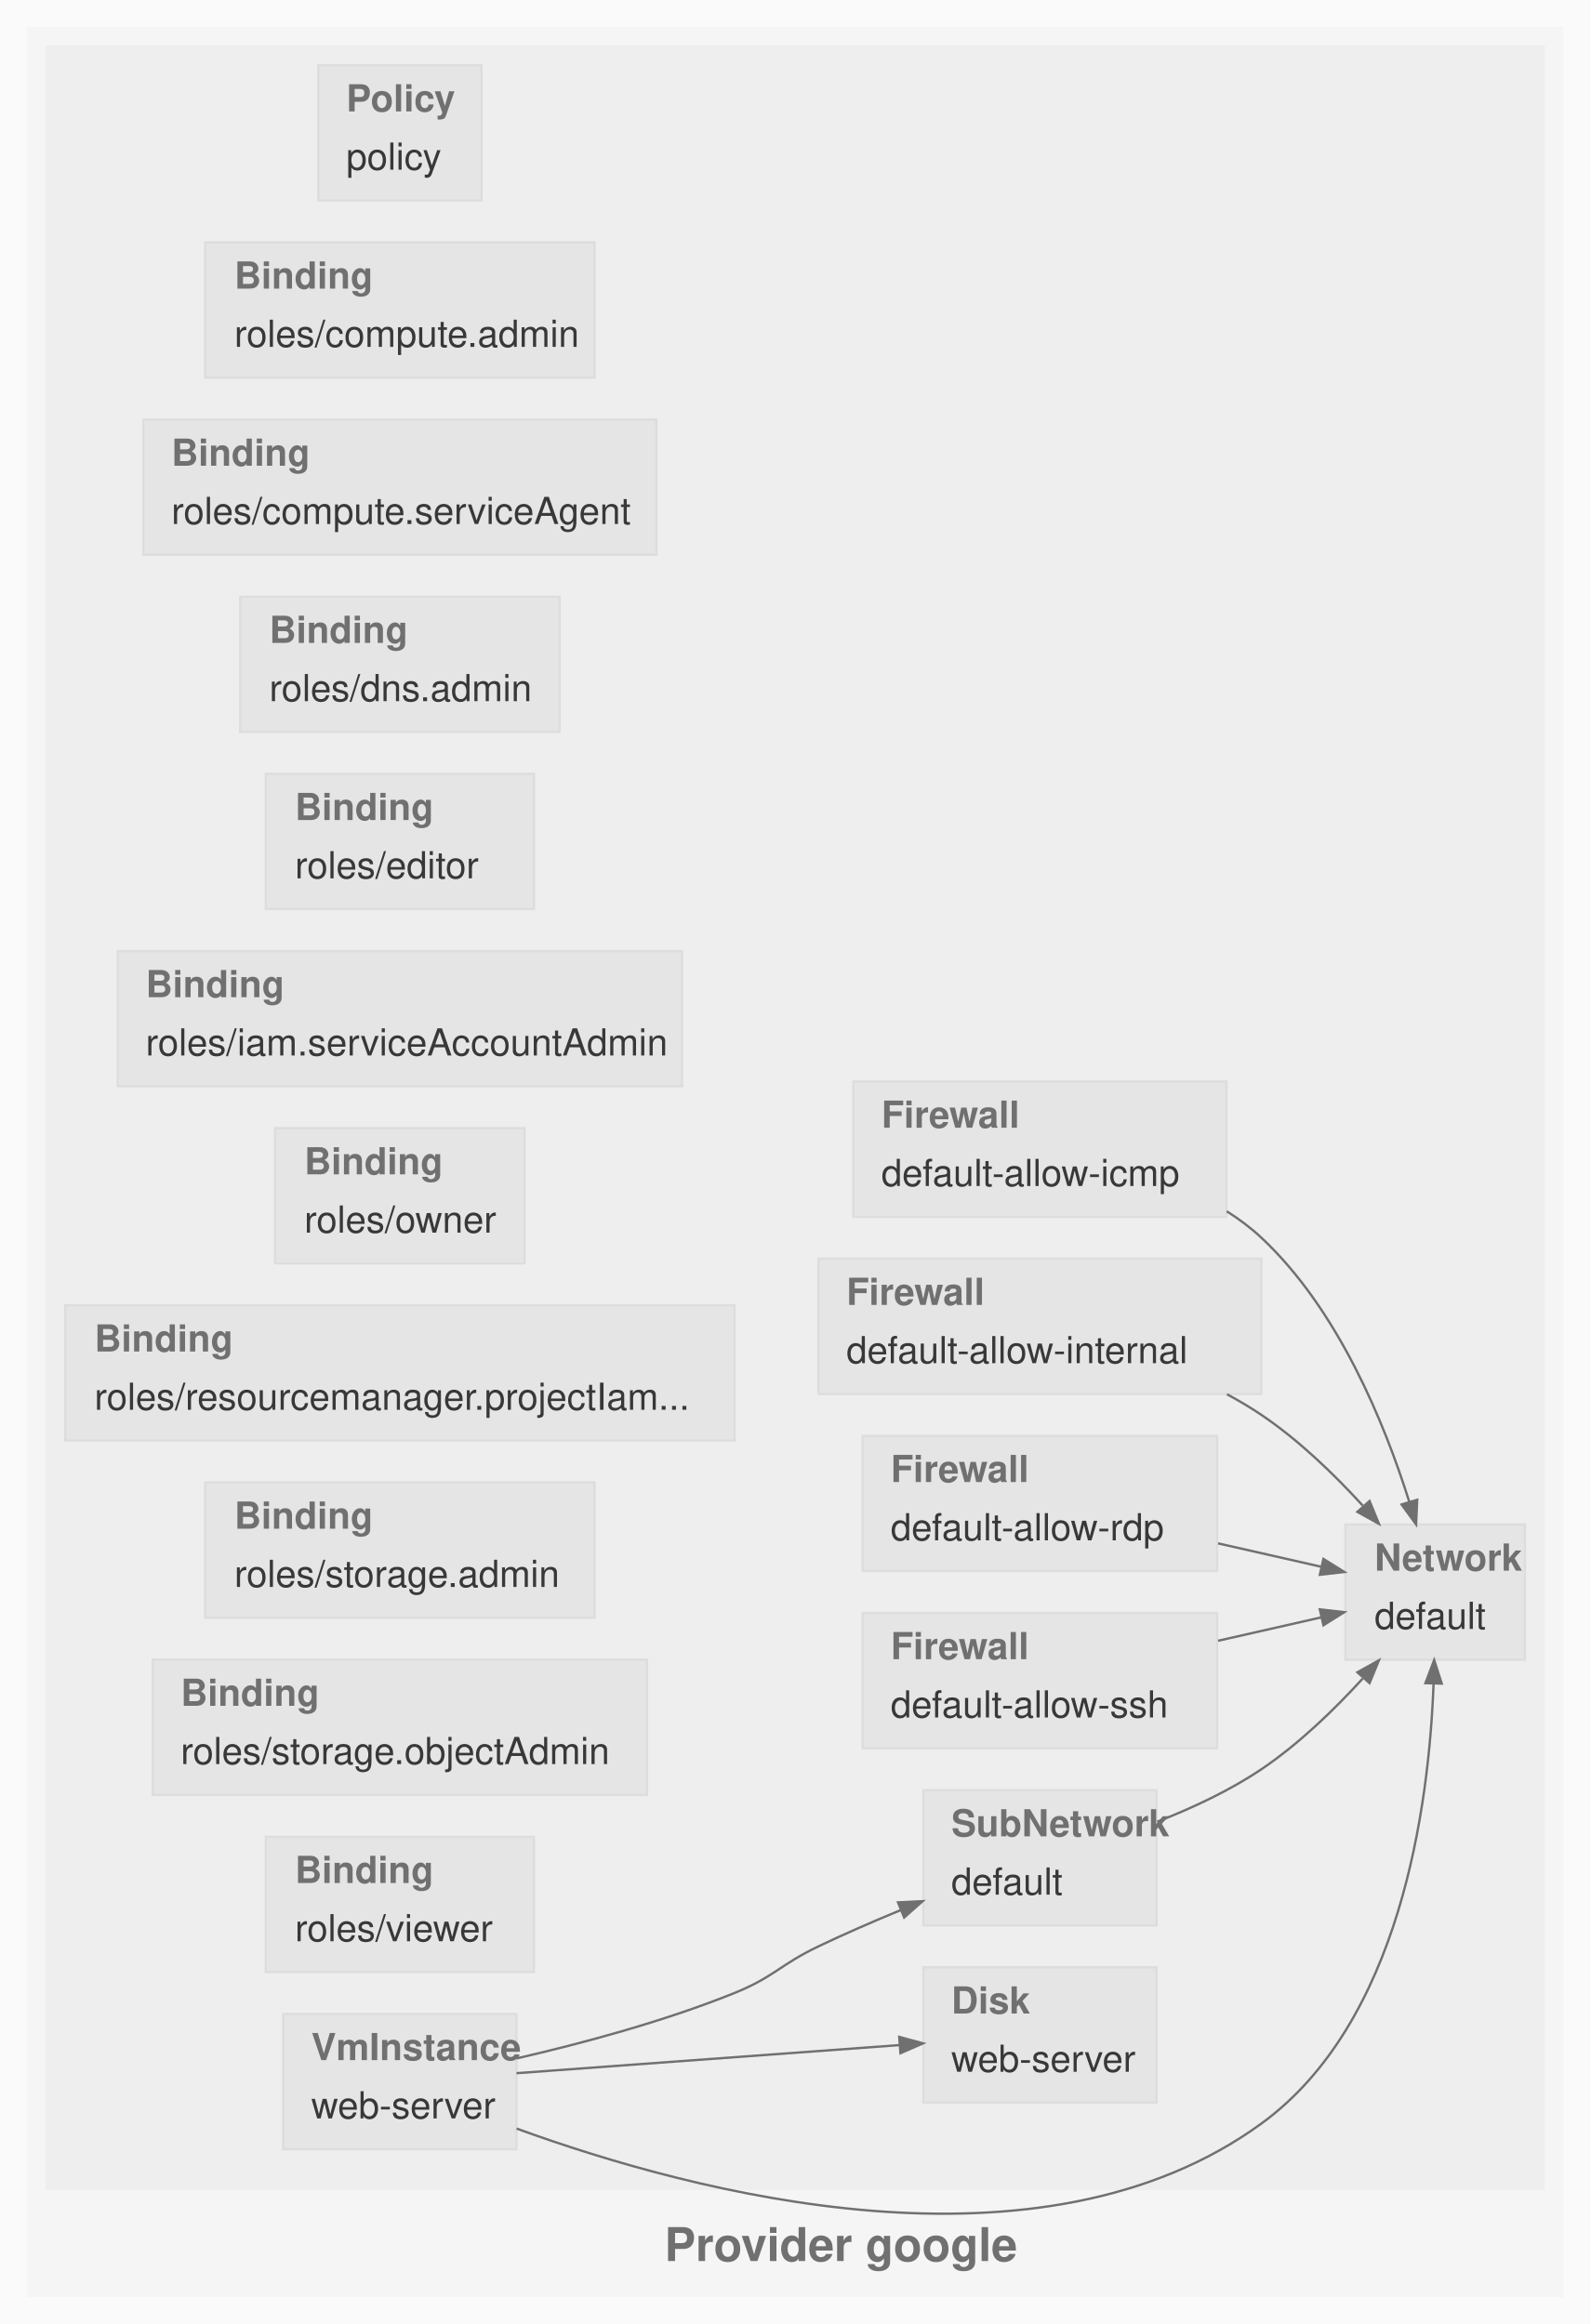
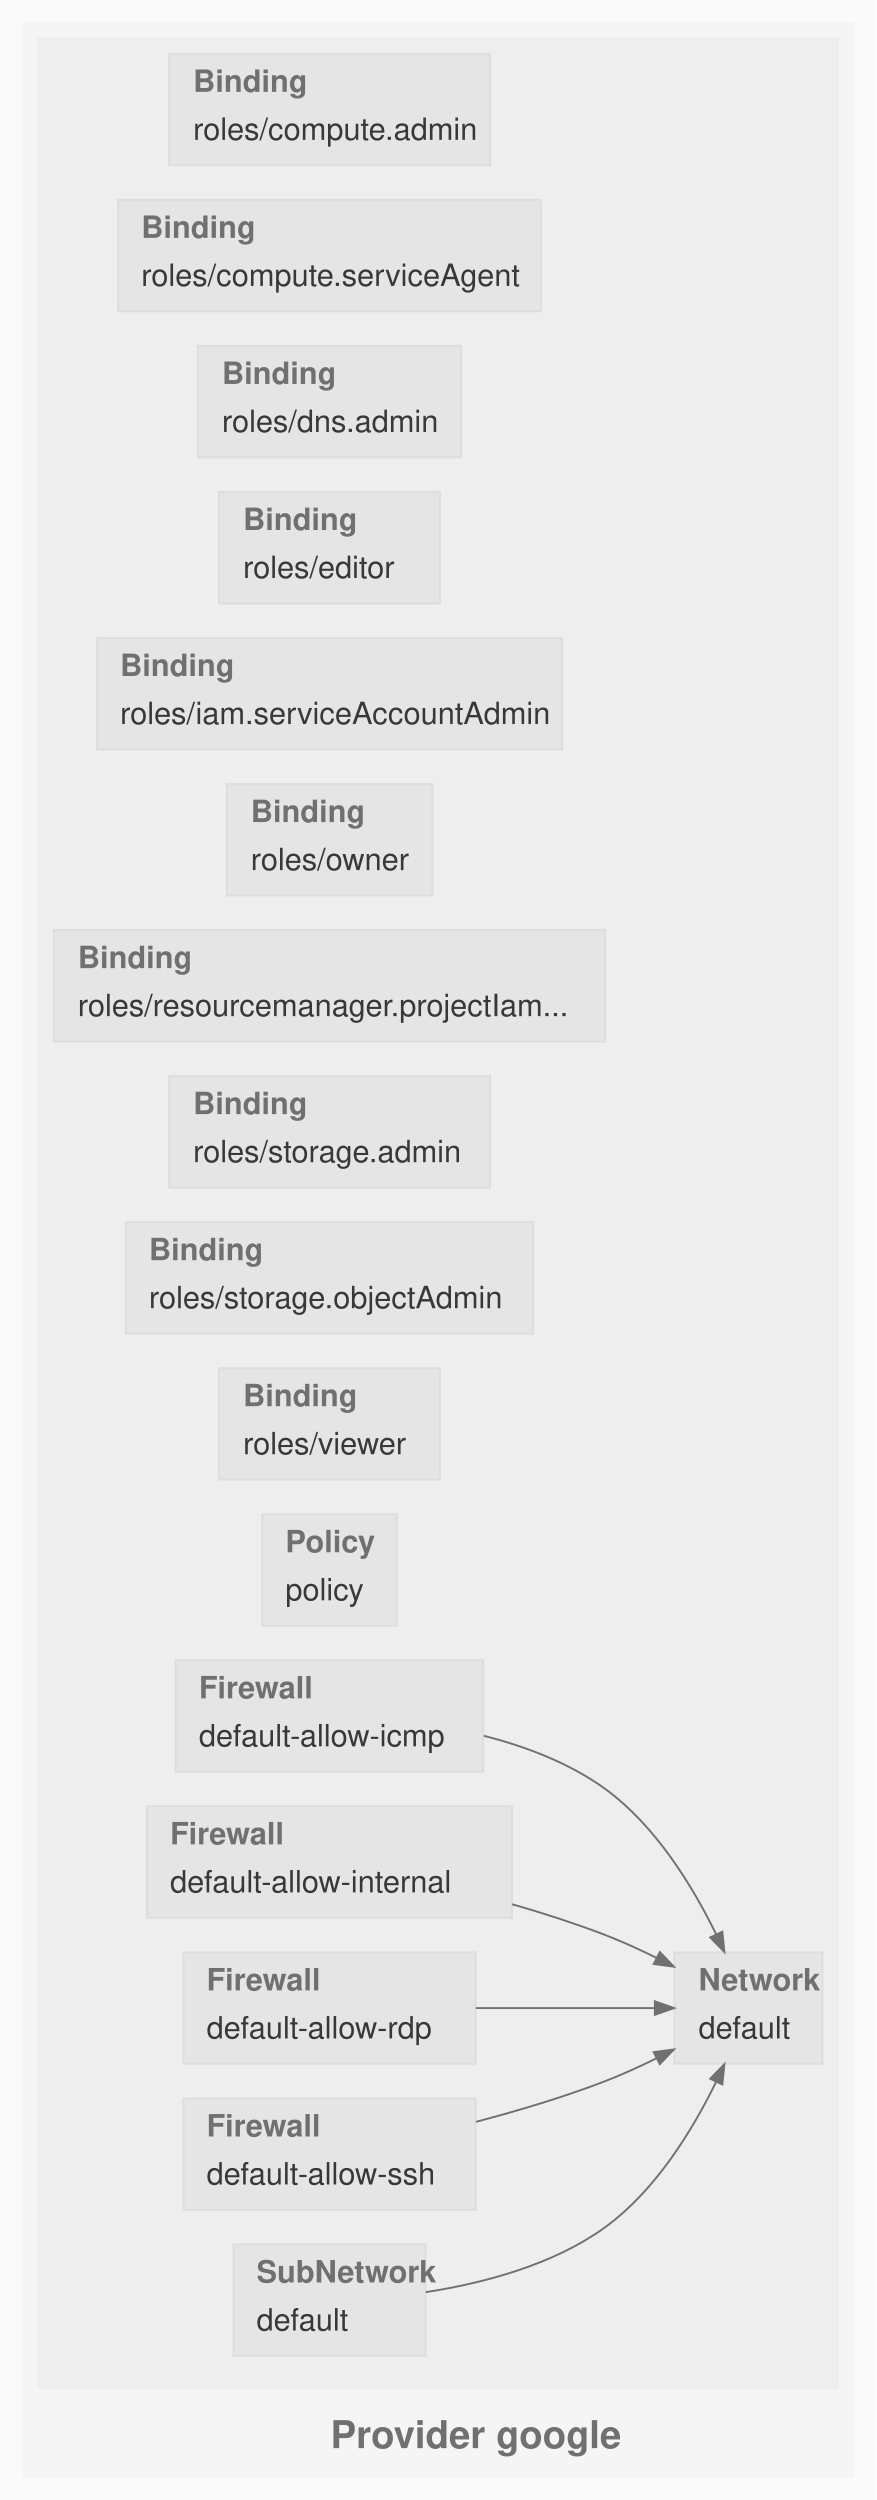
- <svg xmlns="http://www.w3.org/2000/svg" width="682pt" height="997pt" viewBox="0.00 0.00 682.00 997.00">
-   <g id="graph0" class="graph" transform="scale(1 1) rotate(0) translate(4 993)">
-     <polygon fill="#fafafa" stroke="transparent" points="-4,4 -4,-993 678,-993 678,4 -4,4" />
+ <svg xmlns="http://www.w3.org/2000/svg" width="456pt" height="1301pt" viewBox="0.00 0.00 456.00 1301.00">
+   <g id="graph0" class="graph" transform="scale(1 1) rotate(0) translate(4 1297)">
+     <polygon fill="#fafafa" stroke="transparent" points="-4,4 -4,-1297 452,-1297 452,4 -4,4" />
    <g id="clust1" class="cluster">
-       <polygon fill="#f5f5f5" stroke="#f5f5f5" points="8,-8 8,-981 666,-981 666,-8 8,-8" />
-       <text text-anchor="start" x="281" y="-23" font-family="Helvetica,sans-Serif" font-weight="bold" font-size="20.00" fill="#707070">Provider google</text>
+       <polygon fill="#f5f5f5" stroke="#f5f5f5" points="8,-8 8,-1285 440,-1285 440,-8 8,-8" />
+       <text text-anchor="start" x="168" y="-23" font-family="Helvetica,sans-Serif" font-weight="bold" font-size="20.00" fill="#707070">Provider google</text>
    </g>
    <g id="clust2" class="cluster">
-       <polygon fill="#eeeeee" stroke="#eeeeee" points="16,-54 16,-973 658,-973 658,-54 16,-54" />
-       <text text-anchor="start" x="333" y="-58.2" font-family="Helvetica,sans-Serif" font-size="1.00" fill="#383838"> </text>
+       <polygon fill="#eeeeee" stroke="#eeeeee" points="16,-54 16,-1277 432,-1277 432,-54 16,-54" />
+       <text text-anchor="start" x="220" y="-58.2" font-family="Helvetica,sans-Serif" font-size="1.00" fill="#383838"> </text>
    </g>
    <g id="node1" class="node">
-       <polygon fill="#e5e5e5" stroke="#dddddd" points="650,-339 573,-339 573,-281 650,-281 650,-339" />
-       <text text-anchor="start" x="585.5" y="-319.2" font-family="Helvetica,sans-Serif" font-weight="bold" font-size="16.00" fill="#707070">Network</text>
-       <text text-anchor="start" x="585.5" y="-294.2" font-family="Helvetica,sans-Serif" font-size="16.00" fill="#383838">default</text>
+       <polygon fill="#e5e5e5" stroke="#dddddd" points="424,-281 347,-281 347,-223 424,-223 424,-281" />
+       <text text-anchor="start" x="359.5" y="-261.2" font-family="Helvetica,sans-Serif" font-weight="bold" font-size="16.00" fill="#707070">Network</text>
+       <text text-anchor="start" x="359.5" y="-236.2" font-family="Helvetica,sans-Serif" font-size="16.00" fill="#383838">default</text>
    </g>
    <g id="node2" class="node">
-       <polygon fill="#e5e5e5" stroke="#dddddd" points="492,-149 392,-149 392,-91 492,-91 492,-149" />
-       <text text-anchor="start" x="404" y="-129.2" font-family="Helvetica,sans-Serif" font-weight="bold" font-size="16.00" fill="#707070">Disk</text>
-       <text text-anchor="start" x="404" y="-104.2" font-family="Helvetica,sans-Serif" font-size="16.00" fill="#383838">web-server</text>
+       <polygon fill="#e5e5e5" stroke="#dddddd" points="251,-1269 84,-1269 84,-1211 251,-1211 251,-1269" />
+       <text text-anchor="start" x="96.5" y="-1249.2" font-family="Helvetica,sans-Serif" font-weight="bold" font-size="16.00" fill="#707070">Binding</text>
+       <text text-anchor="start" x="96.5" y="-1224.2" font-family="Helvetica,sans-Serif" font-size="16.00" fill="#383838">roles/compute.admin</text>
    </g>
    <g id="node3" class="node">
-       <polygon fill="#e5e5e5" stroke="#dddddd" points="202.5,-965 132.5,-965 132.5,-907 202.5,-907 202.5,-965" />
-       <text text-anchor="start" x="144.5" y="-945.2" font-family="Helvetica,sans-Serif" font-weight="bold" font-size="16.00" fill="#707070">Policy</text>
-       <text text-anchor="start" x="144.5" y="-920.2" font-family="Helvetica,sans-Serif" font-size="16.00" fill="#383838">policy</text>
+       <polygon fill="#e5e5e5" stroke="#dddddd" points="277.5,-1193 57.5,-1193 57.5,-1135 277.5,-1135 277.5,-1193" />
+       <text text-anchor="start" x="69.5" y="-1173.2" font-family="Helvetica,sans-Serif" font-weight="bold" font-size="16.00" fill="#707070">Binding</text>
+       <text text-anchor="start" x="69.5" y="-1148.2" font-family="Helvetica,sans-Serif" font-size="16.00" fill="#383838">roles/compute.serviceAgent</text>
    </g>
    <g id="node4" class="node">
-       <polygon fill="#e5e5e5" stroke="#dddddd" points="251,-889 84,-889 84,-831 251,-831 251,-889" />
-       <text text-anchor="start" x="96.5" y="-869.2" font-family="Helvetica,sans-Serif" font-weight="bold" font-size="16.00" fill="#707070">Binding</text>
-       <text text-anchor="start" x="96.5" y="-844.2" font-family="Helvetica,sans-Serif" font-size="16.00" fill="#383838">roles/compute.admin</text>
+       <polygon fill="#e5e5e5" stroke="#dddddd" points="236,-1117 99,-1117 99,-1059 236,-1059 236,-1117" />
+       <text text-anchor="start" x="111.5" y="-1097.2" font-family="Helvetica,sans-Serif" font-weight="bold" font-size="16.00" fill="#707070">Binding</text>
+       <text text-anchor="start" x="111.5" y="-1072.2" font-family="Helvetica,sans-Serif" font-size="16.00" fill="#383838">roles/dns.admin</text>
    </g>
    <g id="node5" class="node">
-       <polygon fill="#e5e5e5" stroke="#dddddd" points="277.5,-813 57.5,-813 57.5,-755 277.5,-755 277.5,-813" />
-       <text text-anchor="start" x="69.5" y="-793.2" font-family="Helvetica,sans-Serif" font-weight="bold" font-size="16.00" fill="#707070">Binding</text>
-       <text text-anchor="start" x="69.5" y="-768.2" font-family="Helvetica,sans-Serif" font-size="16.00" fill="#383838">roles/compute.serviceAgent</text>
+       <polygon fill="#e5e5e5" stroke="#dddddd" points="225,-1041 110,-1041 110,-983 225,-983 225,-1041" />
+       <text text-anchor="start" x="122.5" y="-1021.2" font-family="Helvetica,sans-Serif" font-weight="bold" font-size="16.00" fill="#707070">Binding</text>
+       <text text-anchor="start" x="122.5" y="-996.2" font-family="Helvetica,sans-Serif" font-size="16.00" fill="#383838">roles/editor</text>
    </g>
    <g id="node6" class="node">
-       <polygon fill="#e5e5e5" stroke="#dddddd" points="236,-737 99,-737 99,-679 236,-679 236,-737" />
-       <text text-anchor="start" x="111.5" y="-717.2" font-family="Helvetica,sans-Serif" font-weight="bold" font-size="16.00" fill="#707070">Binding</text>
-       <text text-anchor="start" x="111.5" y="-692.2" font-family="Helvetica,sans-Serif" font-size="16.00" fill="#383838">roles/dns.admin</text>
+       <polygon fill="#e5e5e5" stroke="#dddddd" points="288.5,-965 46.5,-965 46.5,-907 288.5,-907 288.5,-965" />
+       <text text-anchor="start" x="58.5" y="-945.2" font-family="Helvetica,sans-Serif" font-weight="bold" font-size="16.00" fill="#707070">Binding</text>
+       <text text-anchor="start" x="58.5" y="-920.2" font-family="Helvetica,sans-Serif" font-size="16.00" fill="#383838">roles/iam.serviceAccountAdmin</text>
    </g>
    <g id="node7" class="node">
-       <polygon fill="#e5e5e5" stroke="#dddddd" points="225,-661 110,-661 110,-603 225,-603 225,-661" />
-       <text text-anchor="start" x="122.5" y="-641.2" font-family="Helvetica,sans-Serif" font-weight="bold" font-size="16.00" fill="#707070">Binding</text>
-       <text text-anchor="start" x="122.5" y="-616.2" font-family="Helvetica,sans-Serif" font-size="16.00" fill="#383838">roles/editor</text>
+       <polygon fill="#e5e5e5" stroke="#dddddd" points="221,-889 114,-889 114,-831 221,-831 221,-889" />
+       <text text-anchor="start" x="126.5" y="-869.2" font-family="Helvetica,sans-Serif" font-weight="bold" font-size="16.00" fill="#707070">Binding</text>
+       <text text-anchor="start" x="126.5" y="-844.2" font-family="Helvetica,sans-Serif" font-size="16.00" fill="#383838">roles/owner</text>
    </g>
    <g id="node8" class="node">
-       <polygon fill="#e5e5e5" stroke="#dddddd" points="288.5,-585 46.5,-585 46.5,-527 288.5,-527 288.5,-585" />
-       <text text-anchor="start" x="58.5" y="-565.2" font-family="Helvetica,sans-Serif" font-weight="bold" font-size="16.00" fill="#707070">Binding</text>
-       <text text-anchor="start" x="58.5" y="-540.2" font-family="Helvetica,sans-Serif" font-size="16.00" fill="#383838">roles/iam.serviceAccountAdmin</text>
+       <polygon fill="#e5e5e5" stroke="#dddddd" points="311,-813 24,-813 24,-755 311,-755 311,-813" />
+       <text text-anchor="start" x="36.5" y="-793.2" font-family="Helvetica,sans-Serif" font-weight="bold" font-size="16.00" fill="#707070">Binding</text>
+       <text text-anchor="start" x="36.5" y="-768.2" font-family="Helvetica,sans-Serif" font-size="16.00" fill="#383838">roles/resourcemanager.projectIam...</text>
    </g>
    <g id="node9" class="node">
-       <polygon fill="#e5e5e5" stroke="#dddddd" points="221,-509 114,-509 114,-451 221,-451 221,-509" />
-       <text text-anchor="start" x="126.5" y="-489.2" font-family="Helvetica,sans-Serif" font-weight="bold" font-size="16.00" fill="#707070">Binding</text>
-       <text text-anchor="start" x="126.5" y="-464.2" font-family="Helvetica,sans-Serif" font-size="16.00" fill="#383838">roles/owner</text>
+       <polygon fill="#e5e5e5" stroke="#dddddd" points="251,-737 84,-737 84,-679 251,-679 251,-737" />
+       <text text-anchor="start" x="96.5" y="-717.2" font-family="Helvetica,sans-Serif" font-weight="bold" font-size="16.00" fill="#707070">Binding</text>
+       <text text-anchor="start" x="96.5" y="-692.2" font-family="Helvetica,sans-Serif" font-size="16.00" fill="#383838">roles/storage.admin</text>
    </g>
    <g id="node10" class="node">
-       <polygon fill="#e5e5e5" stroke="#dddddd" points="311,-433 24,-433 24,-375 311,-375 311,-433" />
-       <text text-anchor="start" x="36.5" y="-413.2" font-family="Helvetica,sans-Serif" font-weight="bold" font-size="16.00" fill="#707070">Binding</text>
-       <text text-anchor="start" x="36.5" y="-388.2" font-family="Helvetica,sans-Serif" font-size="16.00" fill="#383838">roles/resourcemanager.projectIam...</text>
+       <polygon fill="#e5e5e5" stroke="#dddddd" points="273.5,-661 61.5,-661 61.5,-603 273.5,-603 273.5,-661" />
+       <text text-anchor="start" x="73.5" y="-641.2" font-family="Helvetica,sans-Serif" font-weight="bold" font-size="16.00" fill="#707070">Binding</text>
+       <text text-anchor="start" x="73.5" y="-616.2" font-family="Helvetica,sans-Serif" font-size="16.00" fill="#383838">roles/storage.objectAdmin</text>
    </g>
    <g id="node11" class="node">
-       <polygon fill="#e5e5e5" stroke="#dddddd" points="251,-357 84,-357 84,-299 251,-299 251,-357" />
-       <text text-anchor="start" x="96.5" y="-337.2" font-family="Helvetica,sans-Serif" font-weight="bold" font-size="16.00" fill="#707070">Binding</text>
-       <text text-anchor="start" x="96.5" y="-312.2" font-family="Helvetica,sans-Serif" font-size="16.00" fill="#383838">roles/storage.admin</text>
+       <polygon fill="#e5e5e5" stroke="#dddddd" points="225,-585 110,-585 110,-527 225,-527 225,-585" />
+       <text text-anchor="start" x="122.5" y="-565.2" font-family="Helvetica,sans-Serif" font-weight="bold" font-size="16.00" fill="#707070">Binding</text>
+       <text text-anchor="start" x="122.5" y="-540.2" font-family="Helvetica,sans-Serif" font-size="16.00" fill="#383838">roles/viewer</text>
    </g>
    <g id="node12" class="node">
-       <polygon fill="#e5e5e5" stroke="#dddddd" points="273.5,-281 61.5,-281 61.5,-223 273.5,-223 273.5,-281" />
-       <text text-anchor="start" x="73.5" y="-261.2" font-family="Helvetica,sans-Serif" font-weight="bold" font-size="16.00" fill="#707070">Binding</text>
-       <text text-anchor="start" x="73.5" y="-236.2" font-family="Helvetica,sans-Serif" font-size="16.00" fill="#383838">roles/storage.objectAdmin</text>
+       <polygon fill="#e5e5e5" stroke="#dddddd" points="202.5,-509 132.5,-509 132.5,-451 202.5,-451 202.5,-509" />
+       <text text-anchor="start" x="144.5" y="-489.2" font-family="Helvetica,sans-Serif" font-weight="bold" font-size="16.00" fill="#707070">Policy</text>
+       <text text-anchor="start" x="144.5" y="-464.2" font-family="Helvetica,sans-Serif" font-size="16.00" fill="#383838">policy</text>
    </g>
    <g id="node13" class="node">
-       <polygon fill="#e5e5e5" stroke="#dddddd" points="225,-205 110,-205 110,-147 225,-147 225,-205" />
-       <text text-anchor="start" x="122.5" y="-185.2" font-family="Helvetica,sans-Serif" font-weight="bold" font-size="16.00" fill="#707070">Binding</text>
-       <text text-anchor="start" x="122.5" y="-160.2" font-family="Helvetica,sans-Serif" font-size="16.00" fill="#383838">roles/viewer</text>
+       <polygon fill="#e5e5e5" stroke="#dddddd" points="247.5,-433 87.5,-433 87.5,-375 247.5,-375 247.5,-433" />
+       <text text-anchor="start" x="99.5" y="-413.2" font-family="Helvetica,sans-Serif" font-weight="bold" font-size="16.00" fill="#707070">Firewall</text>
+       <text text-anchor="start" x="99.5" y="-388.2" font-family="Helvetica,sans-Serif" font-size="16.00" fill="#383838">default-allow-icmp</text>
+     </g>
+     <g id="edge1" class="edge">
+       <path fill="none" stroke="#707070" d="M247.79,-393.71C269.74,-388.09 292.58,-379.41 311,-366 337.16,-346.95 356.42,-315.49 368.64,-290.45" />
+       <polygon fill="#707070" stroke="#707070" points="371.9,-291.74 372.98,-281.2 365.57,-288.76 371.9,-291.74" />
    </g>
    <g id="node14" class="node">
-       <polygon fill="#e5e5e5" stroke="#dddddd" points="522,-529 362,-529 362,-471 522,-471 522,-529" />
-       <text text-anchor="start" x="374" y="-509.2" font-family="Helvetica,sans-Serif" font-weight="bold" font-size="16.00" fill="#707070">Firewall</text>
-       <text text-anchor="start" x="374" y="-484.2" font-family="Helvetica,sans-Serif" font-size="16.00" fill="#383838">default-allow-icmp</text>
+       <polygon fill="#e5e5e5" stroke="#dddddd" points="262.5,-357 72.5,-357 72.5,-299 262.5,-299 262.5,-357" />
+       <text text-anchor="start" x="84.5" y="-337.2" font-family="Helvetica,sans-Serif" font-weight="bold" font-size="16.00" fill="#707070">Firewall</text>
+       <text text-anchor="start" x="84.5" y="-312.2" font-family="Helvetica,sans-Serif" font-size="16.00" fill="#383838">default-allow-internal</text>
    </g>
-     <g id="edge1" class="edge">
-       <path fill="none" stroke="#707070" d="M522.15,-473.35C527.48,-469.98 532.5,-466.21 537,-462 569.92,-431.19 589.81,-382.53 600.45,-348.59" />
-       <polygon fill="#707070" stroke="#707070" points="603.81,-349.59 603.34,-339.01 597.1,-347.57 603.81,-349.59" />
+     <g id="edge2" class="edge">
+       <path fill="none" stroke="#707070" d="M262.56,-306.02C278.91,-301.32 295.6,-295.95 311,-290 319.85,-286.58 329.03,-282.39 337.77,-278.07" />
+       <polygon fill="#707070" stroke="#707070" points="339.37,-281.18 346.7,-273.53 336.2,-274.94 339.37,-281.18" />
    </g>
    <g id="node15" class="node">
-       <polygon fill="#e5e5e5" stroke="#dddddd" points="537,-453 347,-453 347,-395 537,-395 537,-453" />
-       <text text-anchor="start" x="359" y="-433.2" font-family="Helvetica,sans-Serif" font-weight="bold" font-size="16.00" fill="#707070">Firewall</text>
-       <text text-anchor="start" x="359" y="-408.2" font-family="Helvetica,sans-Serif" font-size="16.00" fill="#383838">default-allow-internal</text>
+       <polygon fill="#e5e5e5" stroke="#dddddd" points="243.5,-281 91.5,-281 91.5,-223 243.5,-223 243.5,-281" />
+       <text text-anchor="start" x="103.5" y="-261.2" font-family="Helvetica,sans-Serif" font-weight="bold" font-size="16.00" fill="#707070">Firewall</text>
+       <text text-anchor="start" x="103.5" y="-236.2" font-family="Helvetica,sans-Serif" font-size="16.00" fill="#383838">default-allow-rdp</text>
    </g>
-     <g id="edge2" class="edge">
-       <path fill="none" stroke="#707070" d="M522.23,-394.86C527.36,-392.1 532.33,-389.15 537,-386 552.9,-375.28 568.07,-360.65 580.45,-347.09" />
-       <polygon fill="#707070" stroke="#707070" points="583.38,-349.06 587.4,-339.26 578.15,-344.41 583.38,-349.06" />
+     <g id="edge3" class="edge">
+       <path fill="none" stroke="#707070" d="M243.74,-252C274.62,-252 309.44,-252 336.73,-252" />
+       <polygon fill="#707070" stroke="#707070" points="336.79,-255.5 346.79,-252 336.79,-248.5 336.79,-255.5" />
    </g>
    <g id="node16" class="node">
-       <polygon fill="#e5e5e5" stroke="#dddddd" points="518,-377 366,-377 366,-319 518,-319 518,-377" />
-       <text text-anchor="start" x="378" y="-357.2" font-family="Helvetica,sans-Serif" font-weight="bold" font-size="16.00" fill="#707070">Firewall</text>
-       <text text-anchor="start" x="378" y="-332.2" font-family="Helvetica,sans-Serif" font-size="16.00" fill="#383838">default-allow-rdp</text>
+       <polygon fill="#e5e5e5" stroke="#dddddd" points="243.5,-205 91.5,-205 91.5,-147 243.5,-147 243.5,-205" />
+       <text text-anchor="start" x="103.5" y="-185.2" font-family="Helvetica,sans-Serif" font-weight="bold" font-size="16.00" fill="#707070">Firewall</text>
+       <text text-anchor="start" x="103.5" y="-160.2" font-family="Helvetica,sans-Serif" font-size="16.00" fill="#383838">default-allow-ssh</text>
    </g>
-     <g id="edge3" class="edge">
-       <path fill="none" stroke="#707070" d="M518.42,-330.89C533.51,-327.47 548.97,-323.96 562.8,-320.82" />
-       <polygon fill="#707070" stroke="#707070" points="563.59,-324.23 572.56,-318.61 562.04,-317.41 563.59,-324.23" />
+     <g id="edge4" class="edge">
+       <path fill="none" stroke="#707070" d="M243.8,-192.83C265.78,-198.61 289.63,-205.74 311,-214 319.85,-217.42 329.03,-221.61 337.77,-225.93" />
+       <polygon fill="#707070" stroke="#707070" points="336.2,-229.06 346.7,-230.47 339.37,-222.82 336.2,-229.06" />
    </g>
    <g id="node17" class="node">
-       <polygon fill="#e5e5e5" stroke="#dddddd" points="518,-301 366,-301 366,-243 518,-243 518,-301" />
-       <text text-anchor="start" x="378" y="-281.2" font-family="Helvetica,sans-Serif" font-weight="bold" font-size="16.00" fill="#707070">Firewall</text>
-       <text text-anchor="start" x="378" y="-256.2" font-family="Helvetica,sans-Serif" font-size="16.00" fill="#383838">default-allow-ssh</text>
-     </g>
-     <g id="edge4" class="edge">
-       <path fill="none" stroke="#707070" d="M518.42,-289.11C533.51,-292.53 548.97,-296.04 562.8,-299.18" />
-       <polygon fill="#707070" stroke="#707070" points="562.04,-302.59 572.56,-301.39 563.59,-295.77 562.04,-302.59" />
-     </g>
-     <g id="node18" class="node">
-       <polygon fill="#e5e5e5" stroke="#dddddd" points="492,-225 392,-225 392,-167 492,-167 492,-225" />
-       <text text-anchor="start" x="404" y="-205.2" font-family="Helvetica,sans-Serif" font-weight="bold" font-size="16.00" fill="#707070">SubNetwork</text>
-       <text text-anchor="start" x="404" y="-180.2" font-family="Helvetica,sans-Serif" font-size="16.00" fill="#383838">default</text>
+       <polygon fill="#e5e5e5" stroke="#dddddd" points="217.5,-129 117.5,-129 117.5,-71 217.5,-71 217.5,-129" />
+       <text text-anchor="start" x="129.5" y="-109.2" font-family="Helvetica,sans-Serif" font-weight="bold" font-size="16.00" fill="#707070">SubNetwork</text>
+       <text text-anchor="start" x="129.5" y="-84.2" font-family="Helvetica,sans-Serif" font-size="16.00" fill="#383838">default</text>
    </g>
    <g id="edge5" class="edge">
-       <path fill="none" stroke="#707070" d="M492.29,-211.47C507.31,-217.33 523.43,-224.85 537,-234 552.9,-244.72 568.07,-259.35 580.45,-272.91" />
-       <polygon fill="#707070" stroke="#707070" points="578.15,-275.59 587.4,-280.74 583.38,-270.94 578.15,-275.59" />
-     </g>
-     <g id="node19" class="node">
-       <polygon fill="#e5e5e5" stroke="#dddddd" points="217.5,-129 117.5,-129 117.5,-71 217.5,-71 217.5,-129" />
-       <text text-anchor="start" x="129.5" y="-109.2" font-family="Helvetica,sans-Serif" font-weight="bold" font-size="16.00" fill="#707070">VmInstance</text>
-       <text text-anchor="start" x="129.5" y="-84.2" font-family="Helvetica,sans-Serif" font-size="16.00" fill="#383838">web-server</text>
-     </g>
-     <g id="edge6" class="edge">
-       <path fill="none" stroke="#707070" d="M217.57,-79.84C293.85,-52.06 441.99,-12.8 537,-82 596.57,-125.38 608.89,-217.94 610.83,-270.81" />
-       <polygon fill="#707070" stroke="#707070" points="607.33,-270.93 611.09,-280.83 614.33,-270.74 607.33,-270.93" />
-     </g>
-     <g id="edge8" class="edge">
-       <path fill="none" stroke="#707070" d="M217.53,-103.6C263.6,-106.98 332.61,-112.04 381.74,-115.65" />
-       <polygon fill="#707070" stroke="#707070" points="381.67,-119.16 391.9,-116.4 382.19,-112.17 381.67,-119.16" />
-     </g>
-     <g id="edge7" class="edge">
-       <path fill="none" stroke="#707070" d="M217.62,-109.95C245.54,-116.38 280.85,-125.82 311,-138 327.97,-144.85 330.48,-150.11 347,-158 358.28,-163.39 370.53,-168.71 382.36,-173.59" />
-       <polygon fill="#707070" stroke="#707070" points="381.14,-176.87 391.72,-177.4 383.77,-170.39 381.14,-176.87" />
+       <path fill="none" stroke="#707070" d="M217.52,-104.16C246.93,-108.7 283.78,-118.18 311,-138 337.16,-157.05 356.42,-188.51 368.64,-213.55" />
+       <polygon fill="#707070" stroke="#707070" points="365.57,-215.24 372.98,-222.8 371.9,-212.26 365.57,-215.24" />
    </g>
  </g>
</svg>
